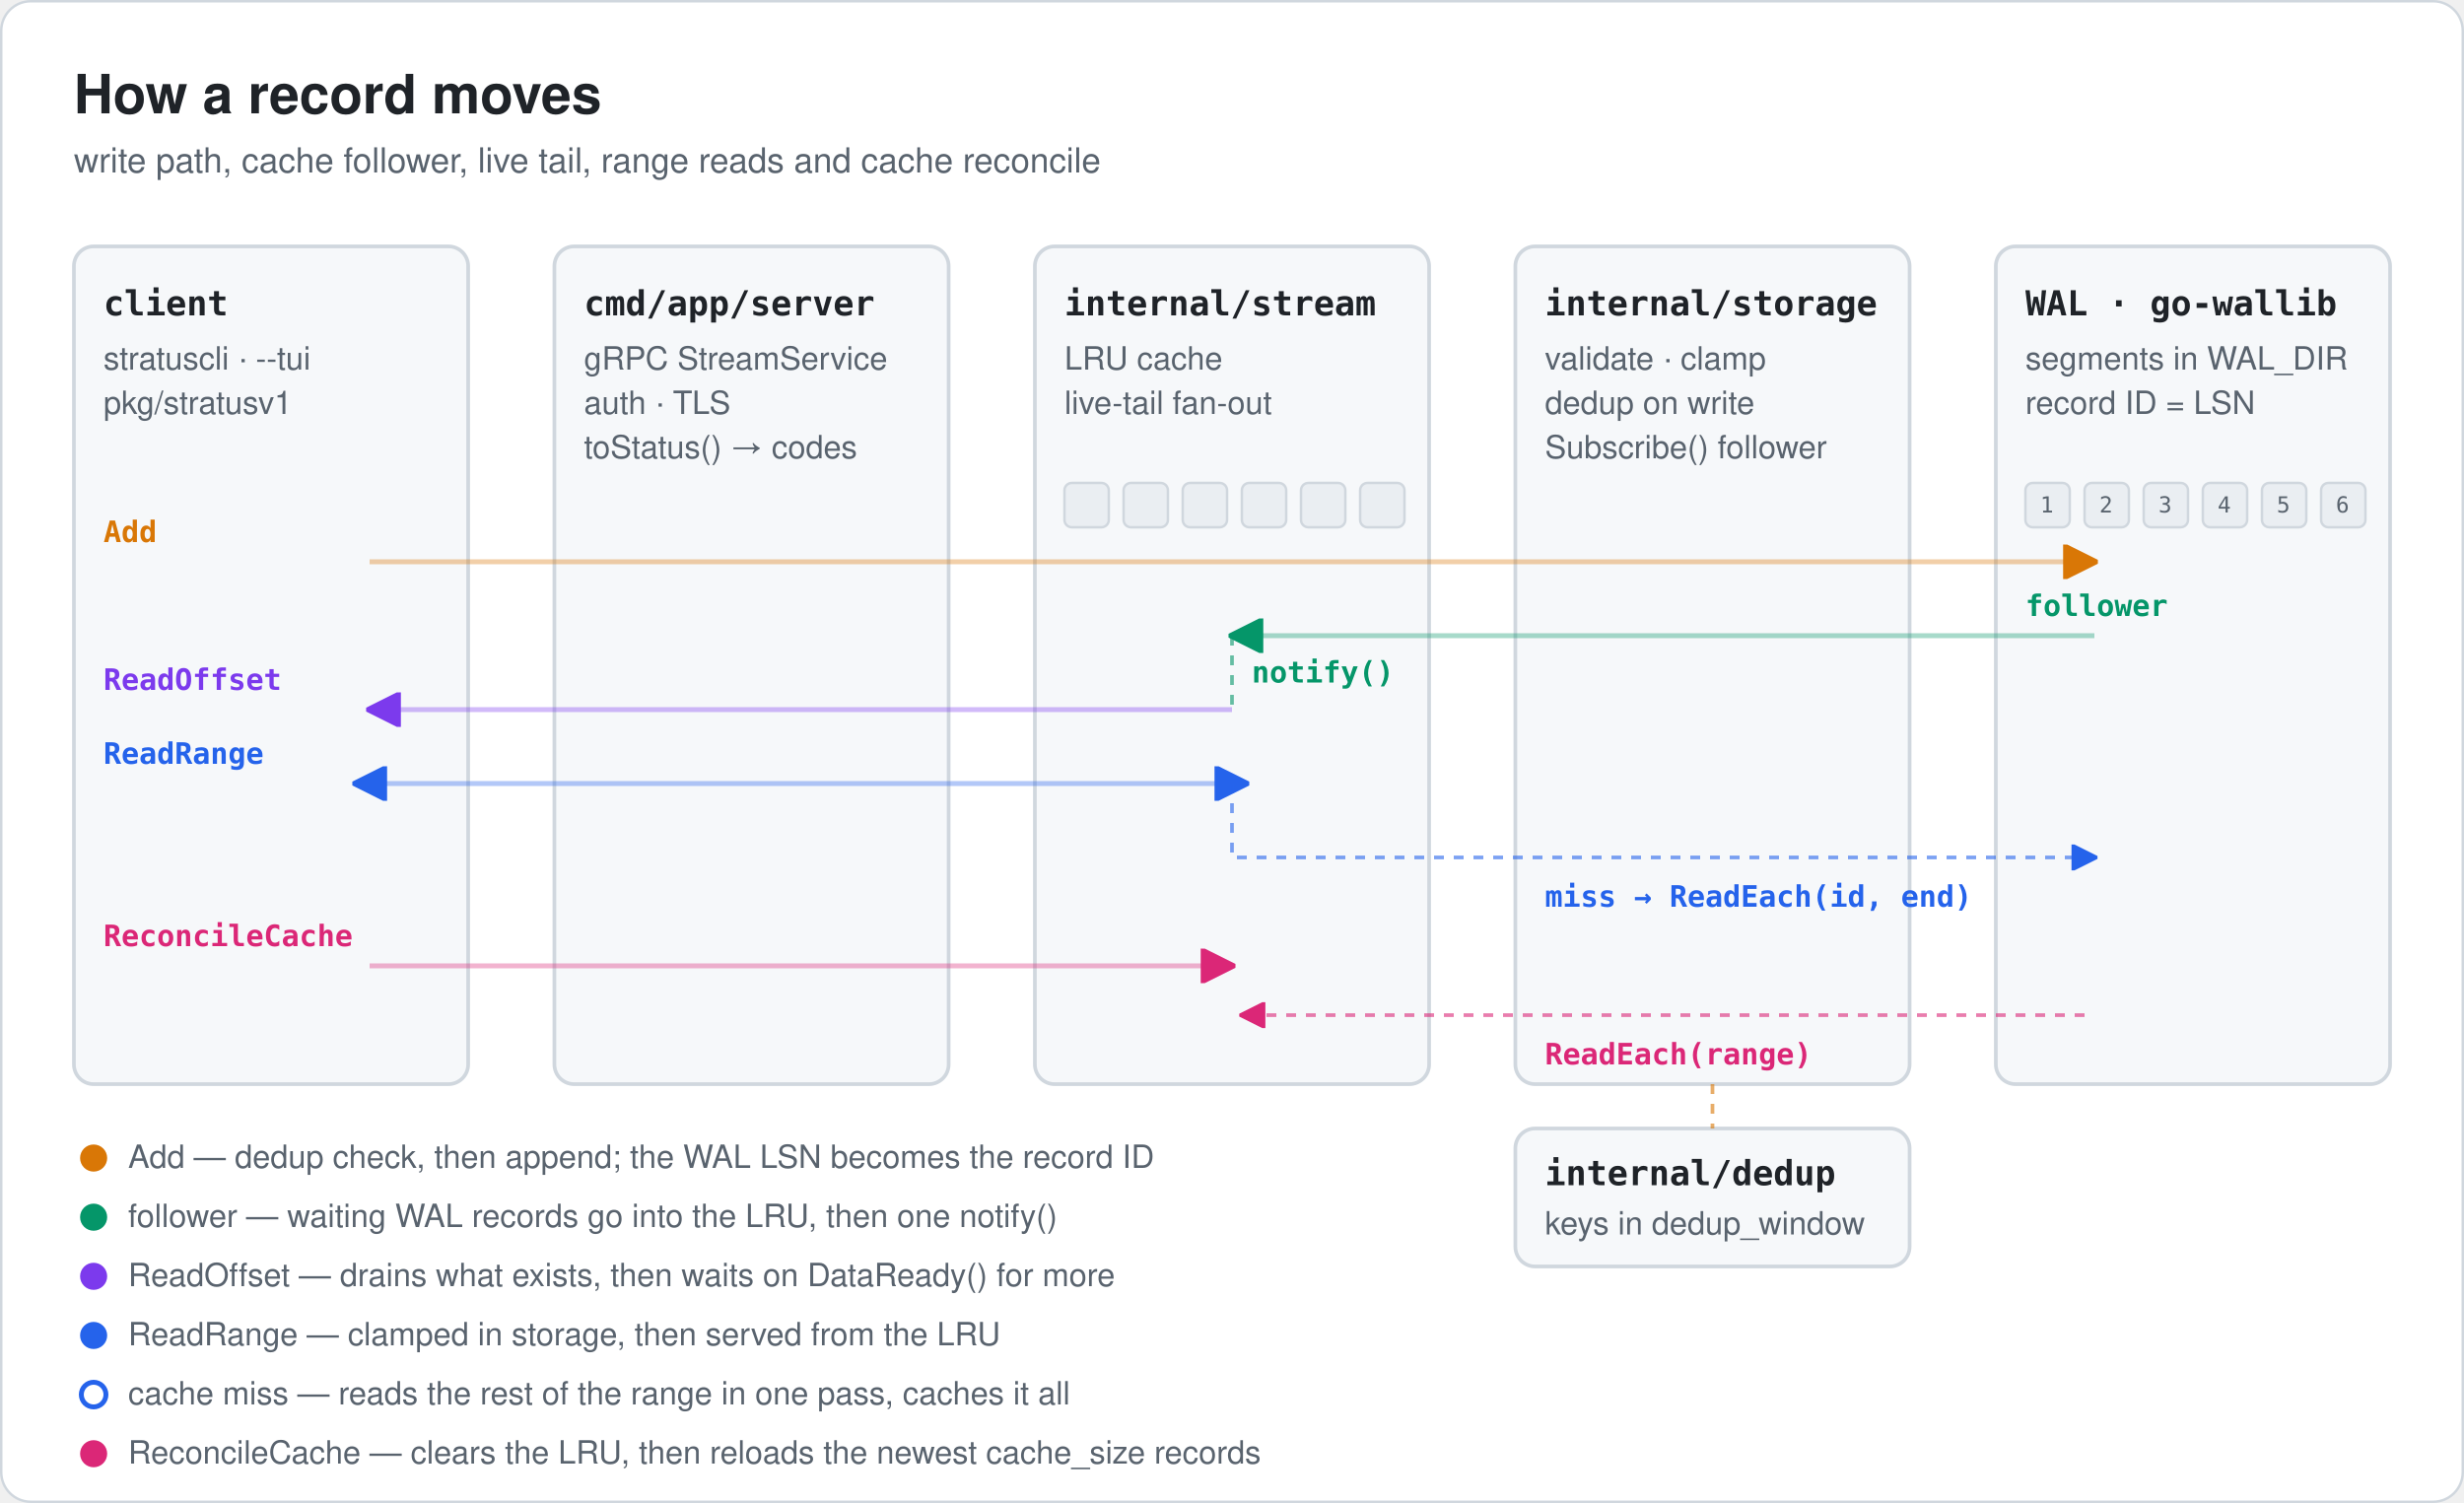
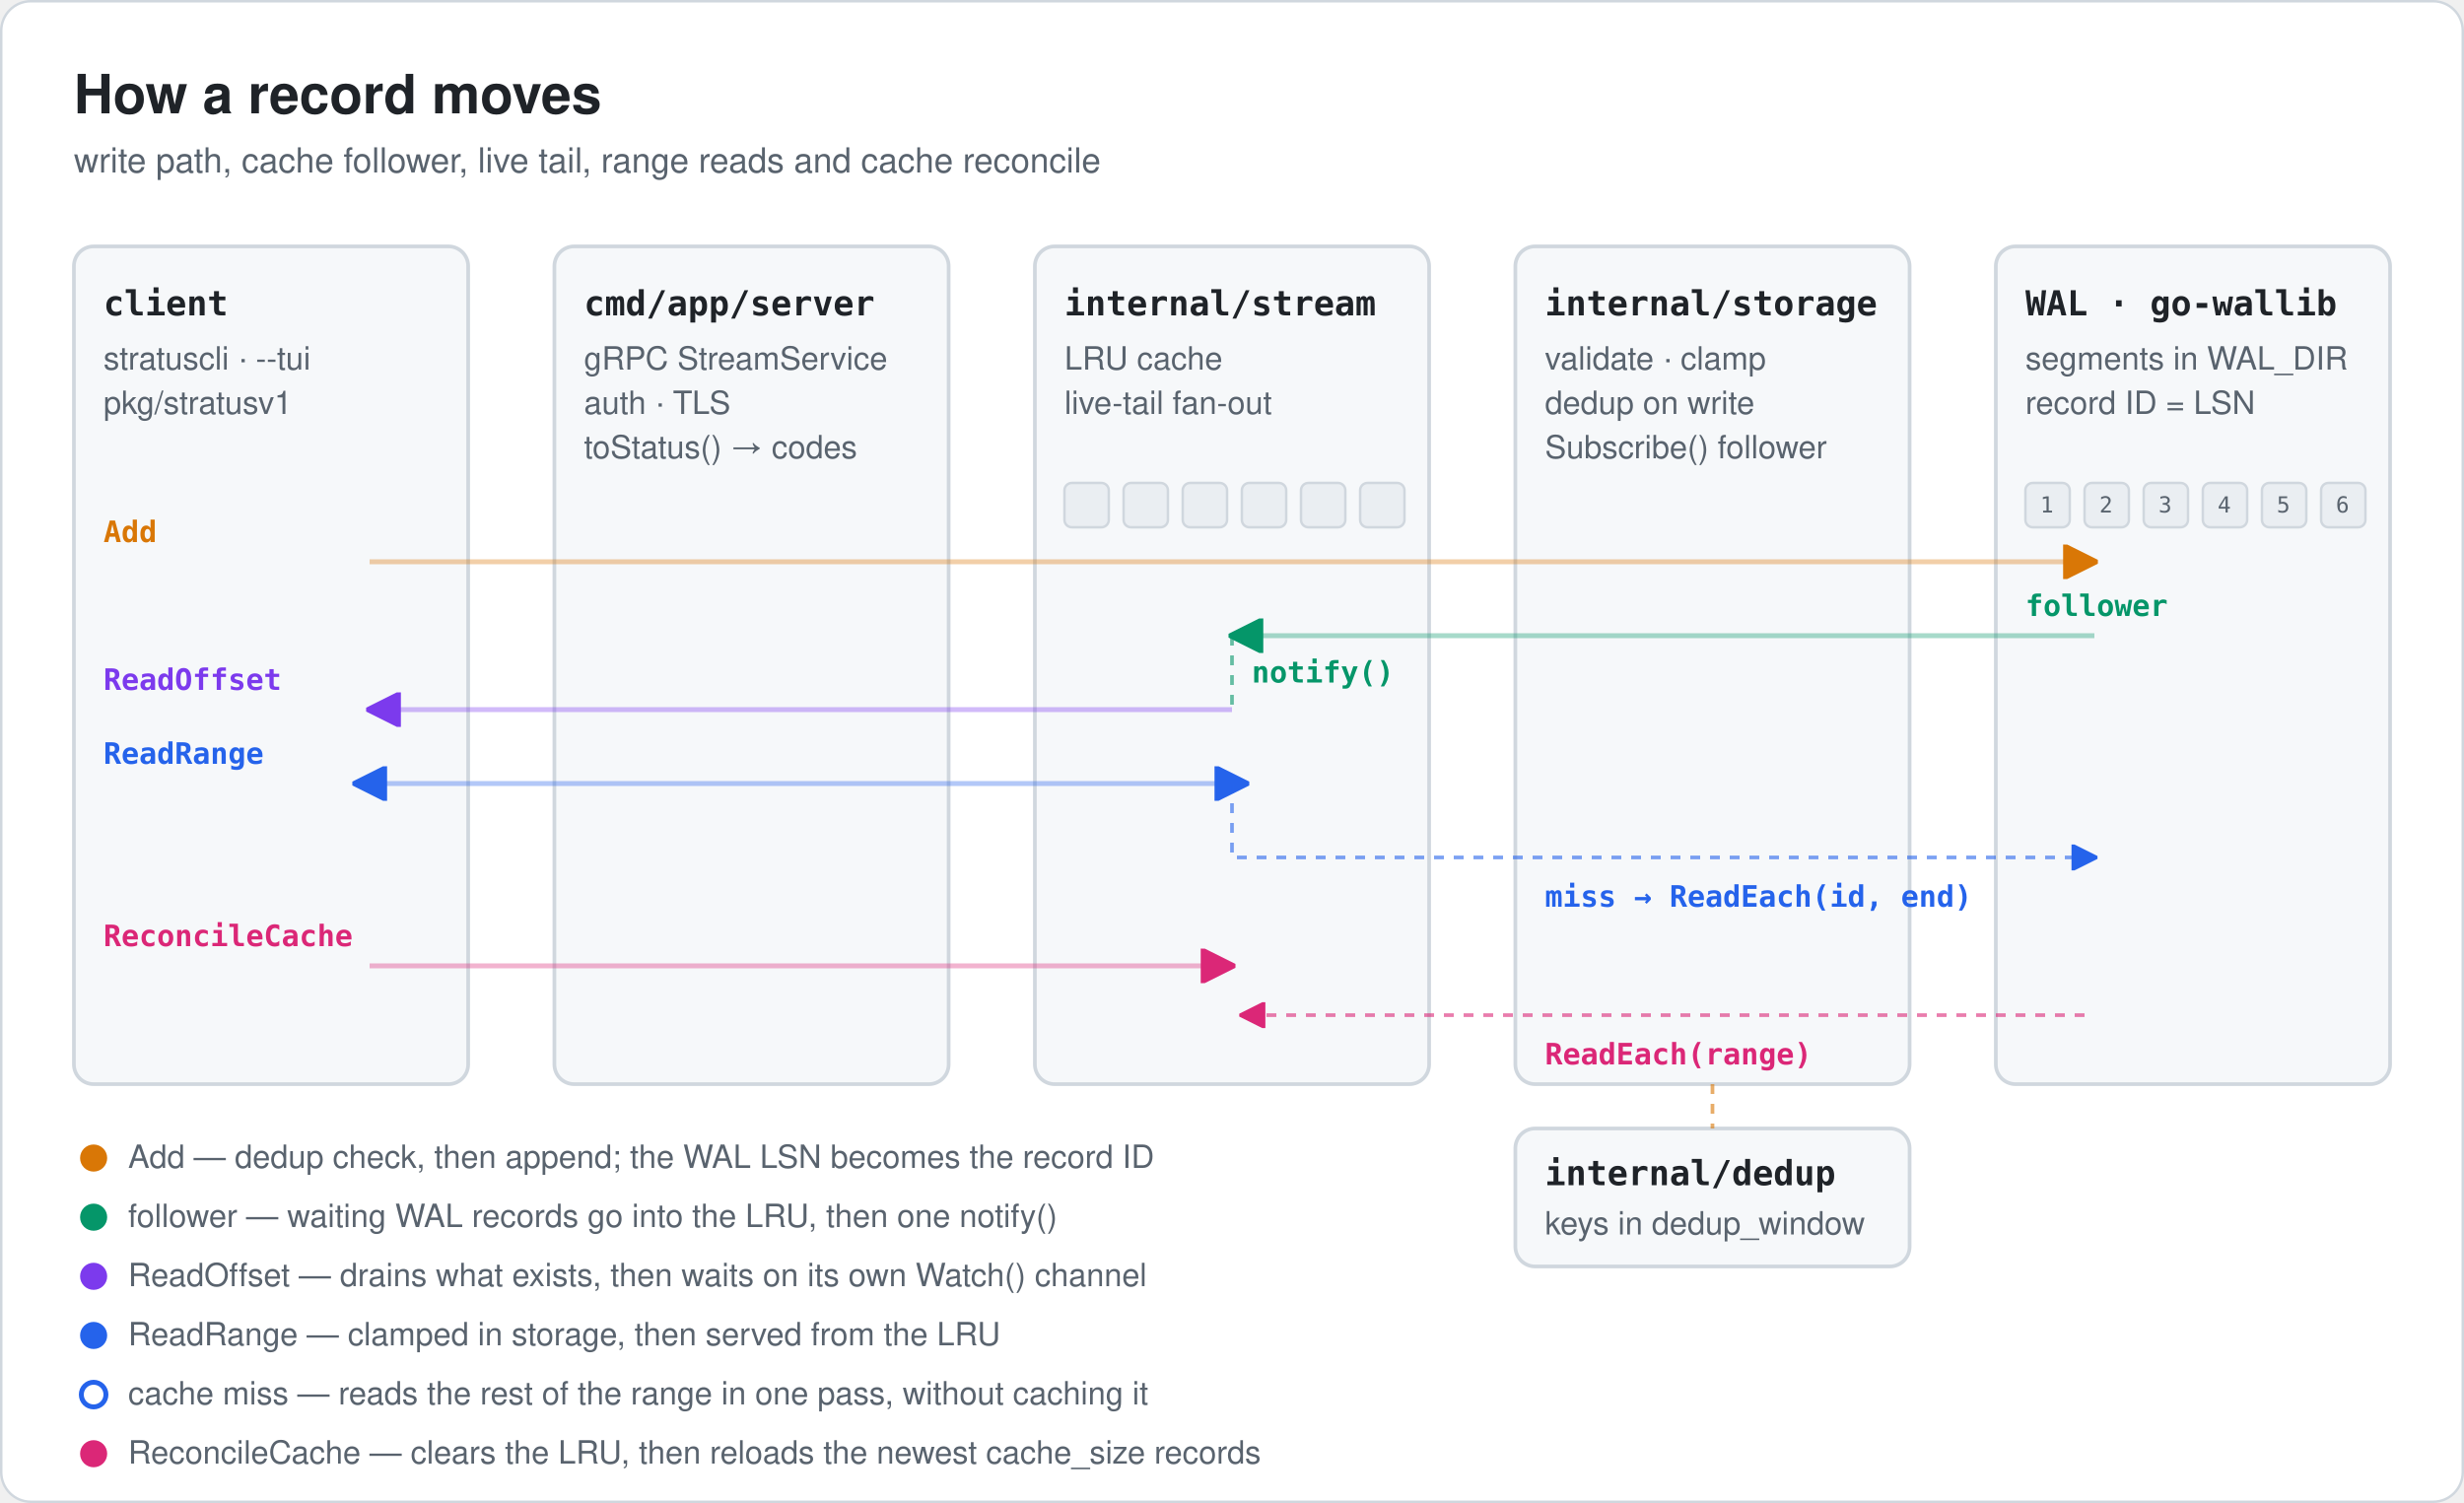
<svg xmlns="http://www.w3.org/2000/svg" viewBox="0 0 1000 610" width="1000" height="610" role="img" aria-labelledby="t d">
  <style>
    .bg    { fill: #ffffff; stroke: #d0d7de; }
    .box   { fill: #f6f8fa; stroke: #d0d7de; stroke-width: 1.5; }
    .cell  { fill: #eaeef2; stroke: #d0d7de; }
    .title { font: 700 14px ui-monospace, SFMono-Regular, Menlo, Consolas, monospace; fill: #1f2328; }
    .head  { font: 700 22px system-ui, -apple-system, "Segoe UI", Helvetica, Arial, sans-serif; fill: #1f2328; }
    .sub   { font: 14px system-ui, -apple-system, "Segoe UI", Helvetica, Arial, sans-serif; fill: #59636e; }
    .body  { font: 13px system-ui, -apple-system, "Segoe UI", Helvetica, Arial, sans-serif; fill: #59636e; }
    .tiny  { font: 9px ui-monospace, SFMono-Regular, Menlo, Consolas, monospace; fill: #59636e; }
    .lane  { font: 700 12px ui-monospace, SFMono-Regular, Menlo, Consolas, monospace; }
    .add    { stroke: #d97706; fill: #d97706; }
    .follow { stroke: #059669; fill: #059669; }
    .tail   { stroke: #7c3aed; fill: #7c3aed; }
    .range  { stroke: #2563eb; fill: #2563eb; }
    .recon  { stroke: #db2777; fill: #db2777; }
    .line  { fill: none; stroke-width: 2; stroke-opacity: 0.35; }
    .dash  { fill: none; stroke-width: 1.5; stroke-dasharray: 4 4; stroke-opacity: 0.6; }
    .txt   { stroke: none; }
    @media (prefers-color-scheme: dark) {
      .bg    { fill: #0d1117; stroke: #30363d; }
      .box   { fill: #161b22; stroke: #30363d; }
      .cell  { fill: #21262d; stroke: #30363d; }
      .title, .head { fill: #e6edf3; }
      .sub, .body, .tiny { fill: #9198a1; }
      .add    { stroke: #f59e0b; fill: #f59e0b; }
      .follow { stroke: #10b981; fill: #10b981; }
      .tail   { stroke: #a78bfa; fill: #a78bfa; }
      .range  { stroke: #60a5fa; fill: #60a5fa; }
      .recon  { stroke: #f472b6; fill: #f472b6; }
    }
  </style>
  <defs>
    <marker id="m-add" viewBox="0 0 10 10" refX="9" refY="5" markerWidth="7" markerHeight="7" orient="auto">
      <path d="M0,0 L10,5 L0,10 z" class="add" />
    </marker>
    <marker id="m-follow" viewBox="0 0 10 10" refX="9" refY="5" markerWidth="7" markerHeight="7" orient="auto">
      <path d="M0,0 L10,5 L0,10 z" class="follow" />
    </marker>
    <marker id="m-tail" viewBox="0 0 10 10" refX="9" refY="5" markerWidth="7" markerHeight="7" orient="auto">
      <path d="M0,0 L10,5 L0,10 z" class="tail" />
    </marker>
    <marker id="m-recon" viewBox="0 0 10 10" refX="9" refY="5" markerWidth="7" markerHeight="7" orient="auto">
      <path d="M0,0 L10,5 L0,10 z" class="recon" />
    </marker>
    <marker id="m-range" viewBox="0 0 10 10" refX="5" refY="5" markerWidth="7" markerHeight="7" orient="auto-start-reverse">
      <path d="M0,0 L10,5 L0,10 z" class="range" />
    </marker>
  </defs>
  <rect class="bg" x="0.5" y="0.5" width="999" height="609" rx="12" />
  <text class="head" x="30" y="46">How a record moves</text>
  <text class="sub" x="30" y="70">write path, cache follower, live tail, range reads and cache reconcile</text>
  <rect class="box" x="30" y="100" width="160" height="340" rx="8" />
  <text class="title" x="42" y="128">client</text>
  <text class="body" x="42" y="150">stratuscli · --tui</text>
  <text class="body" x="42" y="168">pkg/stratusv1</text>
  <rect class="box" x="225" y="100" width="160" height="340" rx="8" />
  <text class="title" x="237" y="128">cmd/app/server</text>
  <text class="body" x="237" y="150">gRPC StreamService</text>
  <text class="body" x="237" y="168">auth · TLS</text>
  <text class="body" x="237" y="186">toStatus() → codes</text>
  <rect class="box" x="420" y="100" width="160" height="340" rx="8" />
  <text class="title" x="432" y="128">internal/stream</text>
  <text class="body" x="432" y="150">LRU cache</text>
  <text class="body" x="432" y="168">live-tail fan-out</text>
  <rect class="box" x="615" y="100" width="160" height="340" rx="8" />
  <text class="title" x="627" y="128">internal/storage</text>
  <text class="body" x="627" y="150">validate · clamp</text>
  <text class="body" x="627" y="168">dedup on write</text>
  <text class="body" x="627" y="186">Subscribe() follower</text>
  <rect class="box" x="810" y="100" width="160" height="340" rx="8" />
  <text class="title" x="822" y="128">WAL · go-wallib</text>
  <text class="body" x="822" y="150">segments in WAL_DIR</text>
  <text class="body" x="822" y="168">record ID = LSN</text>
  <rect class="box" x="615" y="458" width="160" height="56" rx="8" />
  <text class="title" x="627" y="481">internal/dedup</text>
  <text class="body" x="627" y="501">keys in dedup_window</text>
  <rect class="add" x="615" y="458" width="160" height="56" rx="8" fill-opacity="0.18" stroke-width="2" opacity="0">
    <animate attributeName="opacity" dur="6s" repeatCount="indefinite" values="0;0;1;0;0" keyTimes="0;0.24;0.27;0.42;1" />
  </rect>
  <path class="add dash" d="M695,440 V458" />
  <g>
    <rect class="cell" x="432" y="196" width="18" height="18" rx="3" />
    <rect class="cell" x="456" y="196" width="18" height="18" rx="3" />
    <rect class="cell" x="480" y="196" width="18" height="18" rx="3" />
    <rect class="cell" x="504" y="196" width="18" height="18" rx="3" />
    <rect class="cell" x="528" y="196" width="18" height="18" rx="3" />
    <rect class="cell" x="552" y="196" width="18" height="18" rx="3" />
    <rect class="range" x="528" y="196" width="18" height="18" rx="3" opacity="0">
      <animate attributeName="opacity" dur="6s" repeatCount="indefinite" values="0;0;1;0.25;0" keyTimes="0;0.39;0.41;0.5;1" />
    </rect>
    <rect class="follow" x="552" y="196" width="18" height="18" rx="3" opacity="0">
      <animate attributeName="opacity" dur="6s" repeatCount="indefinite" values="0;0;1;0.25;0.25" keyTimes="0;0.56;0.58;0.9;1" />
    </rect>
  </g>
  <g>
    <rect class="recon" x="430" y="194" width="142" height="22" rx="4" fill-opacity="0" stroke-width="2" opacity="0">
      <animate attributeName="opacity" dur="6s" repeatCount="indefinite" values="0;0;1;0;0;1;0;0" keyTimes="0;0.69;0.71;0.75;0.89;0.91;0.97;1" />
    </rect>
  </g>
  <g>
    <rect class="cell" x="822" y="196" width="18" height="18" rx="3" />
    <rect class="cell" x="846" y="196" width="18" height="18" rx="3" />
    <rect class="cell" x="870" y="196" width="18" height="18" rx="3" />
    <rect class="cell" x="894" y="196" width="18" height="18" rx="3" />
    <rect class="cell" x="918" y="196" width="18" height="18" rx="3" />
    <rect class="cell" x="942" y="196" width="18" height="18" rx="3" />
    <text class="tiny" x="828" y="208">1</text>
    <text class="tiny" x="852" y="208">2</text>
    <text class="tiny" x="876" y="208">3</text>
    <text class="tiny" x="900" y="208">4</text>
    <text class="tiny" x="924" y="208">5</text>
    <rect class="add" x="942" y="196" width="18" height="18" rx="3" opacity="0">
      <animate attributeName="opacity" dur="6s" repeatCount="indefinite" values="0;0;1;0.25;0.25" keyTimes="0;0.32;0.34;0.9;1" />
    </rect>
    <text class="tiny" x="948" y="208">6</text>
  </g>
  <text class="lane add txt" x="42" y="220">Add</text>
  <path class="add line" d="M150,228 H850" marker-end="url(#m-add)" />
  <text class="lane follow txt" x="822" y="250">follower</text>
  <path class="follow line" d="M850,258 H500" marker-end="url(#m-follow)" />
  <path class="follow dash" d="M500,258 V288" />
  <text class="lane follow txt" x="508" y="277">notify()</text>
  <text class="lane tail txt" x="42" y="280">ReadOffset</text>
  <path class="tail line" d="M500,288 H150" marker-end="url(#m-tail)" />
  <text class="lane range txt" x="42" y="310">ReadRange</text>
  <path class="range line" d="M150,318 H500" marker-start="url(#m-range)" marker-end="url(#m-range)" />
  <path class="range dash" d="M500,318 V348 H846" marker-end="url(#m-range)" />
  <text class="lane range txt" x="627" y="368">miss → ReadEach(id, end)</text>
  <text class="lane recon txt" x="42" y="384">ReconcileCache</text>
  <path class="recon line" d="M150,392 H500" marker-end="url(#m-recon)" />
  <path class="recon dash" d="M846,412 H504" marker-end="url(#m-recon)" />
  <text class="lane recon txt" x="627" y="432">ReadEach(range)</text>
  <circle class="follow" cx="500" cy="258" r="4" fill-opacity="0" stroke-width="2" opacity="0">
    <animate attributeName="r" dur="6s" repeatCount="indefinite" values="4;4;18;18" keyTimes="0;0.57;0.66;1" />
    <animate attributeName="opacity" dur="6s" repeatCount="indefinite" values="0;0;0.9;0;0" keyTimes="0;0.565;0.575;0.66;1" />
  </circle>
  <circle class="add" r="6" opacity="0">
    <animateMotion dur="6s" repeatCount="indefinite" path="M150,228 H850" keyPoints="0;1;1" keyTimes="0;0.33;1" calcMode="linear" />
    <animate attributeName="opacity" dur="6s" repeatCount="indefinite" values="0;1;1;0;0" keyTimes="0;0.02;0.31;0.34;1" />
  </circle>
  <circle class="follow" r="6" opacity="0">
    <animateMotion dur="6s" repeatCount="indefinite" path="M850,258 H500" keyPoints="0;0;1;1" keyTimes="0;0.35;0.57;1" calcMode="linear" />
    <animate attributeName="opacity" dur="6s" repeatCount="indefinite" values="0;0;1;1;0;0" keyTimes="0;0.34;0.36;0.55;0.58;1" />
  </circle>
  <circle class="tail" r="6" opacity="0">
    <animateMotion dur="6s" repeatCount="indefinite" path="M500,288 H150" keyPoints="0;0;1;1" keyTimes="0;0.6;0.88;1" calcMode="linear" />
    <animate attributeName="opacity" dur="6s" repeatCount="indefinite" values="0;0;1;1;0;0" keyTimes="0;0.59;0.61;0.86;0.89;1" />
  </circle>
  <circle class="range" r="6" opacity="0">
    <animateMotion dur="6s" repeatCount="indefinite" path="M150,318 H500" keyPoints="0;0;1;1;0;0" keyTimes="0;0.05;0.2;0.4;0.5;1" calcMode="linear" />
    <animate attributeName="opacity" dur="6s" repeatCount="indefinite" values="0;0;1;1;0;0" keyTimes="0;0.04;0.06;0.49;0.51;1" />
  </circle>
  <circle class="range" r="5" opacity="0">
    <animateMotion dur="6s" repeatCount="indefinite" path="M500,318 V348 H846" keyPoints="0;0;1;0;0" keyTimes="0;0.2;0.3;0.4;1" calcMode="linear" />
    <animate attributeName="opacity" dur="6s" repeatCount="indefinite" values="0;0;1;1;0;0" keyTimes="0;0.19;0.21;0.39;0.41;1" />
  </circle>
  <circle class="recon" r="6" opacity="0">
    <animateMotion dur="6s" repeatCount="indefinite" path="M150,392 H500" keyPoints="0;0;1;1" keyTimes="0;0.6;0.7;1" calcMode="linear" />
    <animate attributeName="opacity" dur="6s" repeatCount="indefinite" values="0;0;1;1;0;0" keyTimes="0;0.59;0.61;0.69;0.71;1" />
  </circle>
  <circle class="recon" r="5" opacity="0">
    <animateMotion dur="6s" repeatCount="indefinite" path="M846,412 H504" keyPoints="0;0;1;1" keyTimes="0;0.75;0.9;1" calcMode="linear" />
    <animate attributeName="opacity" dur="6s" repeatCount="indefinite" values="0;0;1;1;0;0" keyTimes="0;0.74;0.76;0.89;0.91;1" />
  </circle>
  <circle class="add" cx="38" cy="470" r="5" />
  <text class="body" x="52" y="474">Add — dedup check, then append; the WAL LSN becomes the record ID</text>
  <circle class="follow" cx="38" cy="494" r="5" />
  <text class="body" x="52" y="498">follower — waiting WAL records go into the LRU, then one notify()</text>
  <circle class="tail" cx="38" cy="518" r="5" />
-   <text class="body" x="52" y="522">ReadOffset — drains what exists, then waits on DataReady() for more</text>
+   <text class="body" x="52" y="522">ReadOffset — drains what exists, then waits on its own Watch() channel</text>
  <circle class="range" cx="38" cy="542" r="5" />
  <text class="body" x="52" y="546">ReadRange — clamped in storage, then served from the LRU</text>
  <circle class="range" cx="38" cy="566" r="5" fill-opacity="0" stroke-width="2" />
-   <text class="body" x="52" y="570">cache miss — reads the rest of the range in one pass, caches it all</text>
+   <text class="body" x="52" y="570">cache miss — reads the rest of the range in one pass, without caching it</text>
  <circle class="recon" cx="38" cy="590" r="5" />
  <text class="body" x="52" y="594">ReconcileCache — clears the LRU, then reloads the newest cache_size records</text>
</svg>
